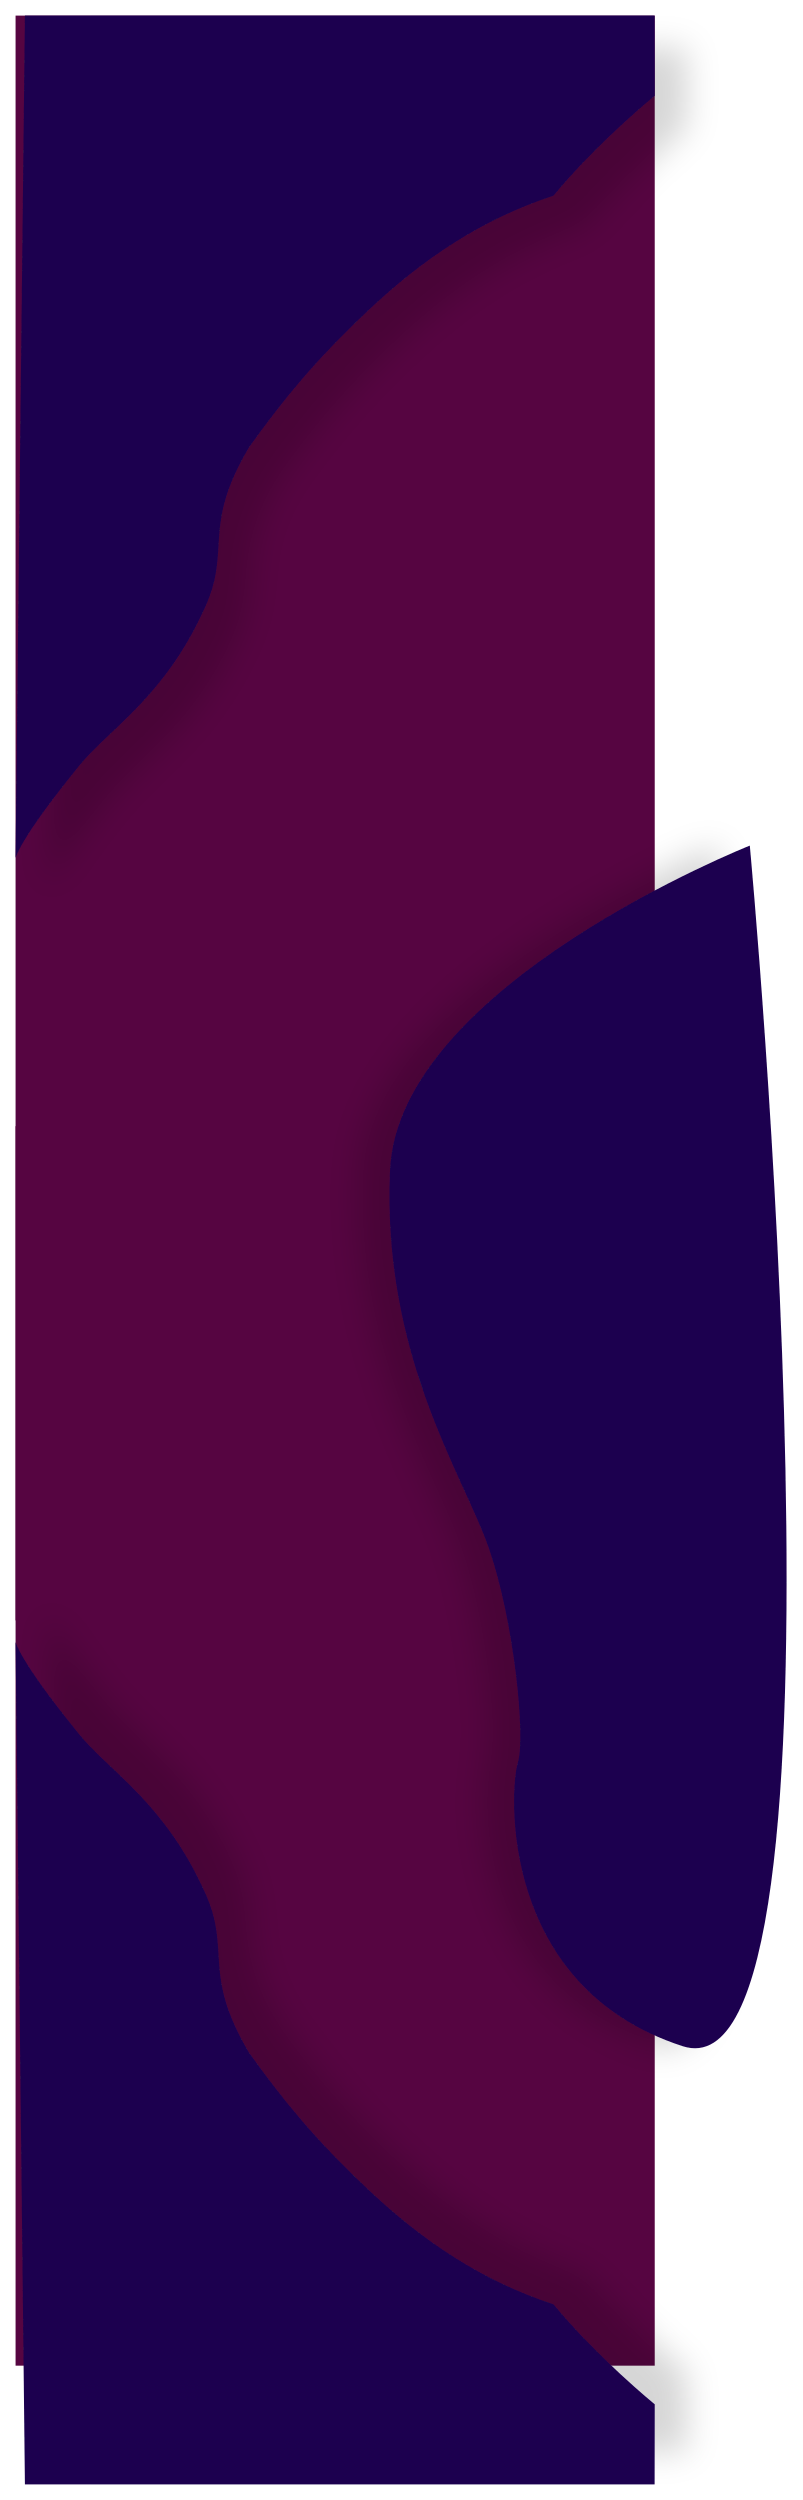
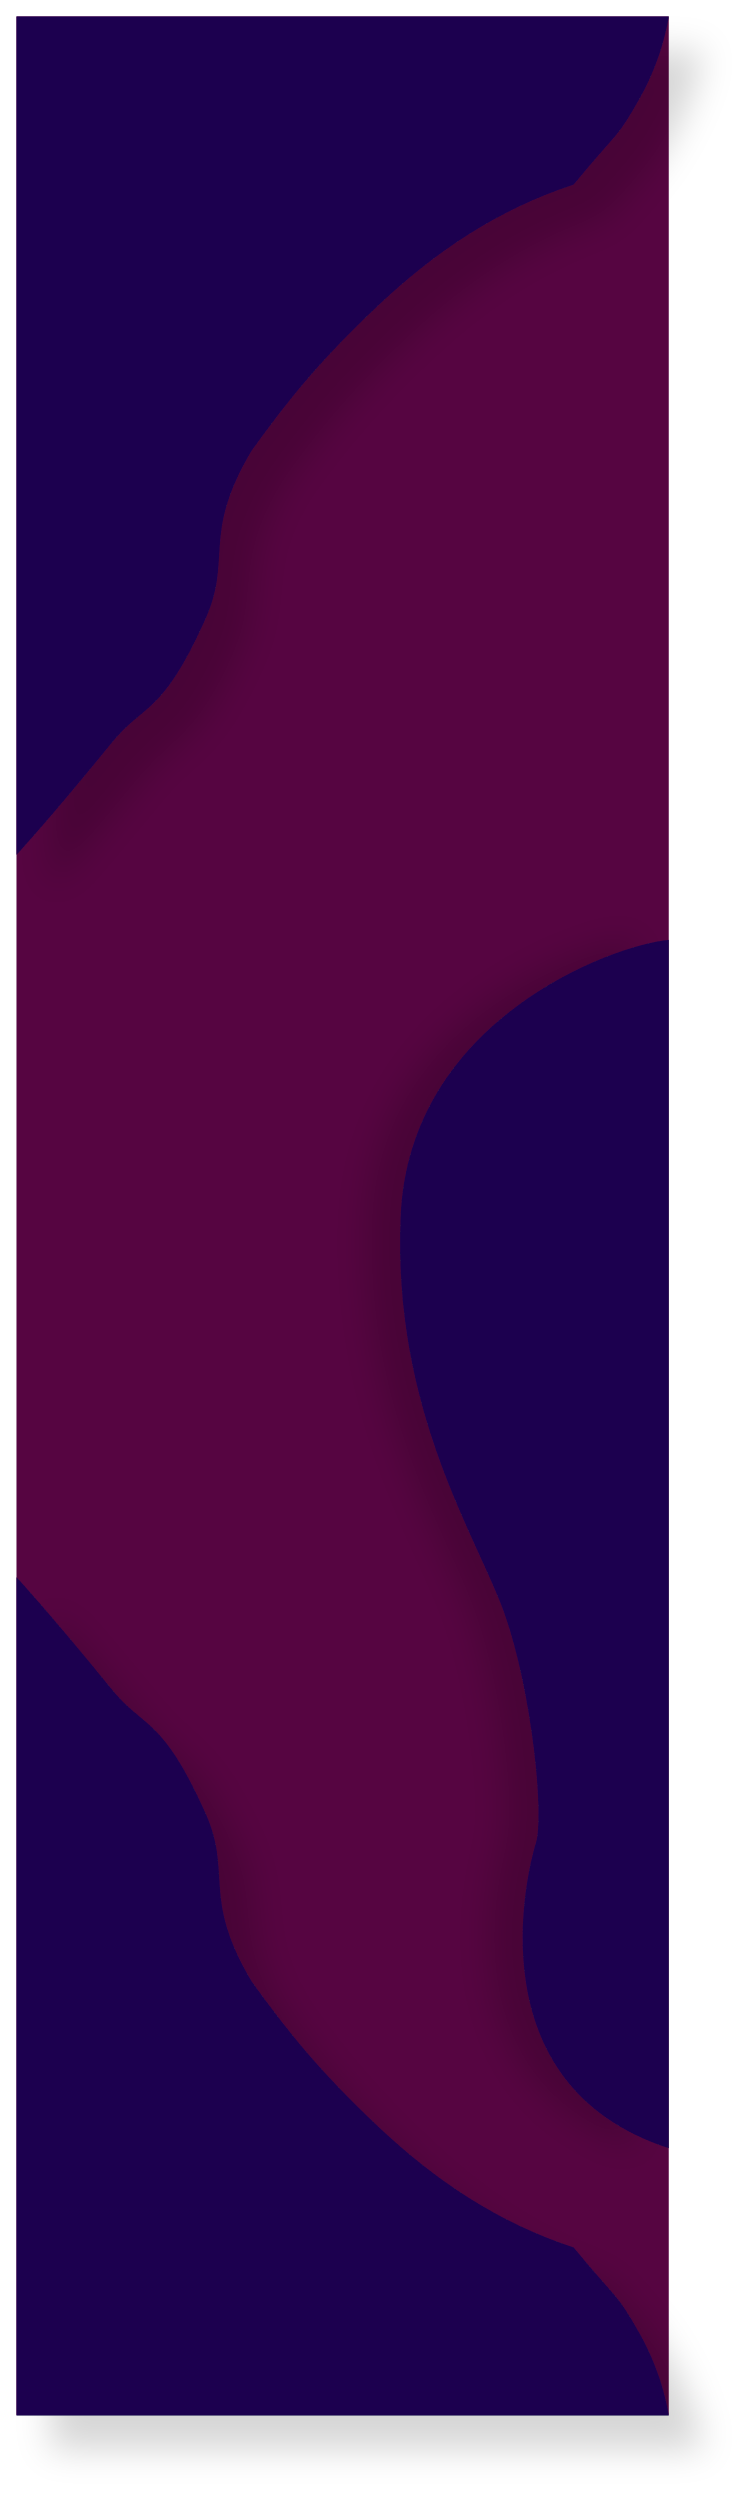
- <svg xmlns="http://www.w3.org/2000/svg" width="2498.522" height="7786.779" viewBox="0 0 2498.522 7786.779">
+ <svg xmlns="http://www.w3.org/2000/svg" width="2217" height="7358.815" viewBox="0 0 2217 7358.815">
  <defs>
-     <filter id="Pfad_251" x="964.65" y="2485.338" width="1533.873" height="4042.897" filterUnits="userSpaceOnUse">
-       <feOffset dx="-100" input="SourceAlpha" />
+     <filter id="Pfad_294" x="0" y="4594" width="2217" height="2764.815" filterUnits="userSpaceOnUse">
+       <feOffset dx="100" dy="100" input="SourceAlpha" />
      <feGaussianBlur stdDeviation="49.5" result="blur" />
      <feFlood flood-opacity="0.161" />
      <feComposite operator="in" in2="blur" />
      <feComposite in="SourceGraphic" />
    </filter>
-     <filter id="Pfad_250" x="0" y="4866" width="2287.799" height="2920.779" filterUnits="userSpaceOnUse">
-       <feOffset dx="100" dy="-100" input="SourceAlpha" />
+     <filter id="Pfad_251" x="929.209" y="2618.047" width="1087.791" height="3853.764" filterUnits="userSpaceOnUse">
+       <feOffset dx="-100" input="SourceAlpha" />
      <feGaussianBlur stdDeviation="49.5" result="blur-2" />
      <feFlood flood-opacity="0.161" />
      <feComposite operator="in" in2="blur-2" />
      <feComposite in="SourceGraphic" />
    </filter>
-     <filter id="Pfad_249" x="0" y="0" width="2287.799" height="2920.78" filterUnits="userSpaceOnUse">
+     <filter id="Pfad_249" x="0" y="0" width="2217" height="2764.815" filterUnits="userSpaceOnUse">
      <feOffset dx="100" dy="100" input="SourceAlpha" />
      <feGaussianBlur stdDeviation="49.5" result="blur-3" />
      <feFlood flood-opacity="0.161" />
      <feComposite operator="in" in2="blur-3" />
      <feComposite in="SourceGraphic" />
    </filter>
  </defs>
-   <g id="Gruppe_213" data-name="Gruppe 213" transform="translate(83.94 114.577)">
-     <path id="Pfad_1" data-name="Pfad 1" d="M-3054.21,556.959h1990.8V-2762.1L-3054.21-3303.8V556.959" transform="translate(3018.77 6696.804)" fill="#560541" />
-     <path id="Pfad_1-2" data-name="Pfad 1" d="M-3054.21-3303.8h1990.8V993.676l-1990.8,701.4V-3303.8" transform="translate(3018.77 3237.727)" fill="#560541" />
-     <g transform="matrix(1, 0, 0, 1, -83.94, -114.58)" filter="url(#Pfad_251)">
-       <path id="Pfad_251-2" data-name="Pfad 251" d="M2251.475,2519.262S1155.746,2953.528,1130.912,3531.115s228.935,949.185,307.509,1175.257,115.729,589.971,90.535,669.924-61.523,695.606,513.307,882.4S2251.475,2519.262,2251.475,2519.262Z" transform="translate(83.94 114.58)" fill="#1b0650" />
+   <g id="Gruppe_213" data-name="Gruppe 213" transform="translate(48.5 48.5)">
+     <path id="Pfad_1" data-name="Pfad 1" d="M-3018.77-3237.727h1920v7060h-1920" transform="translate(3018.77 3237.727)" fill="#560541" />
+     <g transform="matrix(1, 0, 0, 1, -48.5, -48.5)" filter="url(#Pfad_294)">
+       <path id="Pfad_294-2" data-name="Pfad 294" d="M1799.406,2261.78c-70.018-123.7-57.635-88.039-194.479-253.764-224.079-73.679-407.876-197.718-576.793-357.244s-263.826-276.548-371.521-426.636C507.27,972.115,603.831,906.05,517.729,721.709c-124.717-276.19-178.608-241.3-271.562-355.639C59.137,136.02-35,35-35,35V2502.815H1885S1869.425,2385.479,1799.406,2261.78Z" transform="translate(83.5 4607.5)" fill="#1b0650" />
    </g>
-     <g transform="matrix(1, 0, 0, 1, -83.94, -114.58)" filter="url(#Pfad_250)">
-       <path id="Pfad_250-2" data-name="Pfad 250" d="M1920.358,2343.163s-178.587-145.612-315.431-311.337c-224.079-73.679-407.876-197.718-576.793-357.244s-263.826-276.548-371.521-426.636C507.27,995.925,603.831,929.86,517.729,745.519,393.012,469.329,220.168,370.1,127.214,255.766-59.816,25.716-70.44-31.077-70.44-31.077l29.1,2623.78H1920Z" transform="translate(118.94 5145.58)" fill="#1b0650" />
+     <g transform="matrix(1, 0, 0, 1, -48.5, -48.5)" filter="url(#Pfad_251)">
+       <path id="Pfad_251-2" data-name="Pfad 251" d="M1920,2718.047c-166.6,15.33-764.254,235.481-789.088,813.068s228.935,949.185,307.509,1175.257,115.729,589.971,90.535,669.924S1345.17,6088.015,1920,6274.811Z" transform="translate(48.5 48.5)" fill="#1b0650" />
    </g>
-     <g transform="matrix(1, 0, 0, 1, -83.94, -114.58)" filter="url(#Pfad_249)">
-       <path id="Pfad_249-2" data-name="Pfad 249" d="M1920.358,218.463S1741.771,364.075,1604.927,529.8c-224.079,73.679-407.876,197.718-576.793,357.244S764.308,1163.591,656.612,1313.68c-149.342,252.02-52.781,318.085-138.883,502.426-124.717,276.19-297.561,375.418-390.515,489.753C-59.816,2535.909-70.44,2592.7-70.44,2592.7l29.1-2623.78H1920Z" transform="translate(118.94 79.58)" fill="#1b0650" />
+     <g transform="matrix(1, 0, 0, 1, -48.5, -48.5)" filter="url(#Pfad_249)">
+       <path id="Pfad_249-2" data-name="Pfad 249" d="M1799.406,276.035c-70.018,123.7-57.635,88.039-194.479,253.764-224.079,73.679-407.876,197.718-576.793,357.244S764.308,1163.591,656.612,1313.68c-149.342,252.02-52.781,318.085-138.883,502.426-124.717,276.19-178.608,241.3-271.562,355.639C59.137,2401.795-35,2502.815-35,2502.815V35H1885S1869.425,152.335,1799.406,276.035Z" transform="translate(83.5 13.5)" fill="#1b0650" />
    </g>
  </g>
</svg>
